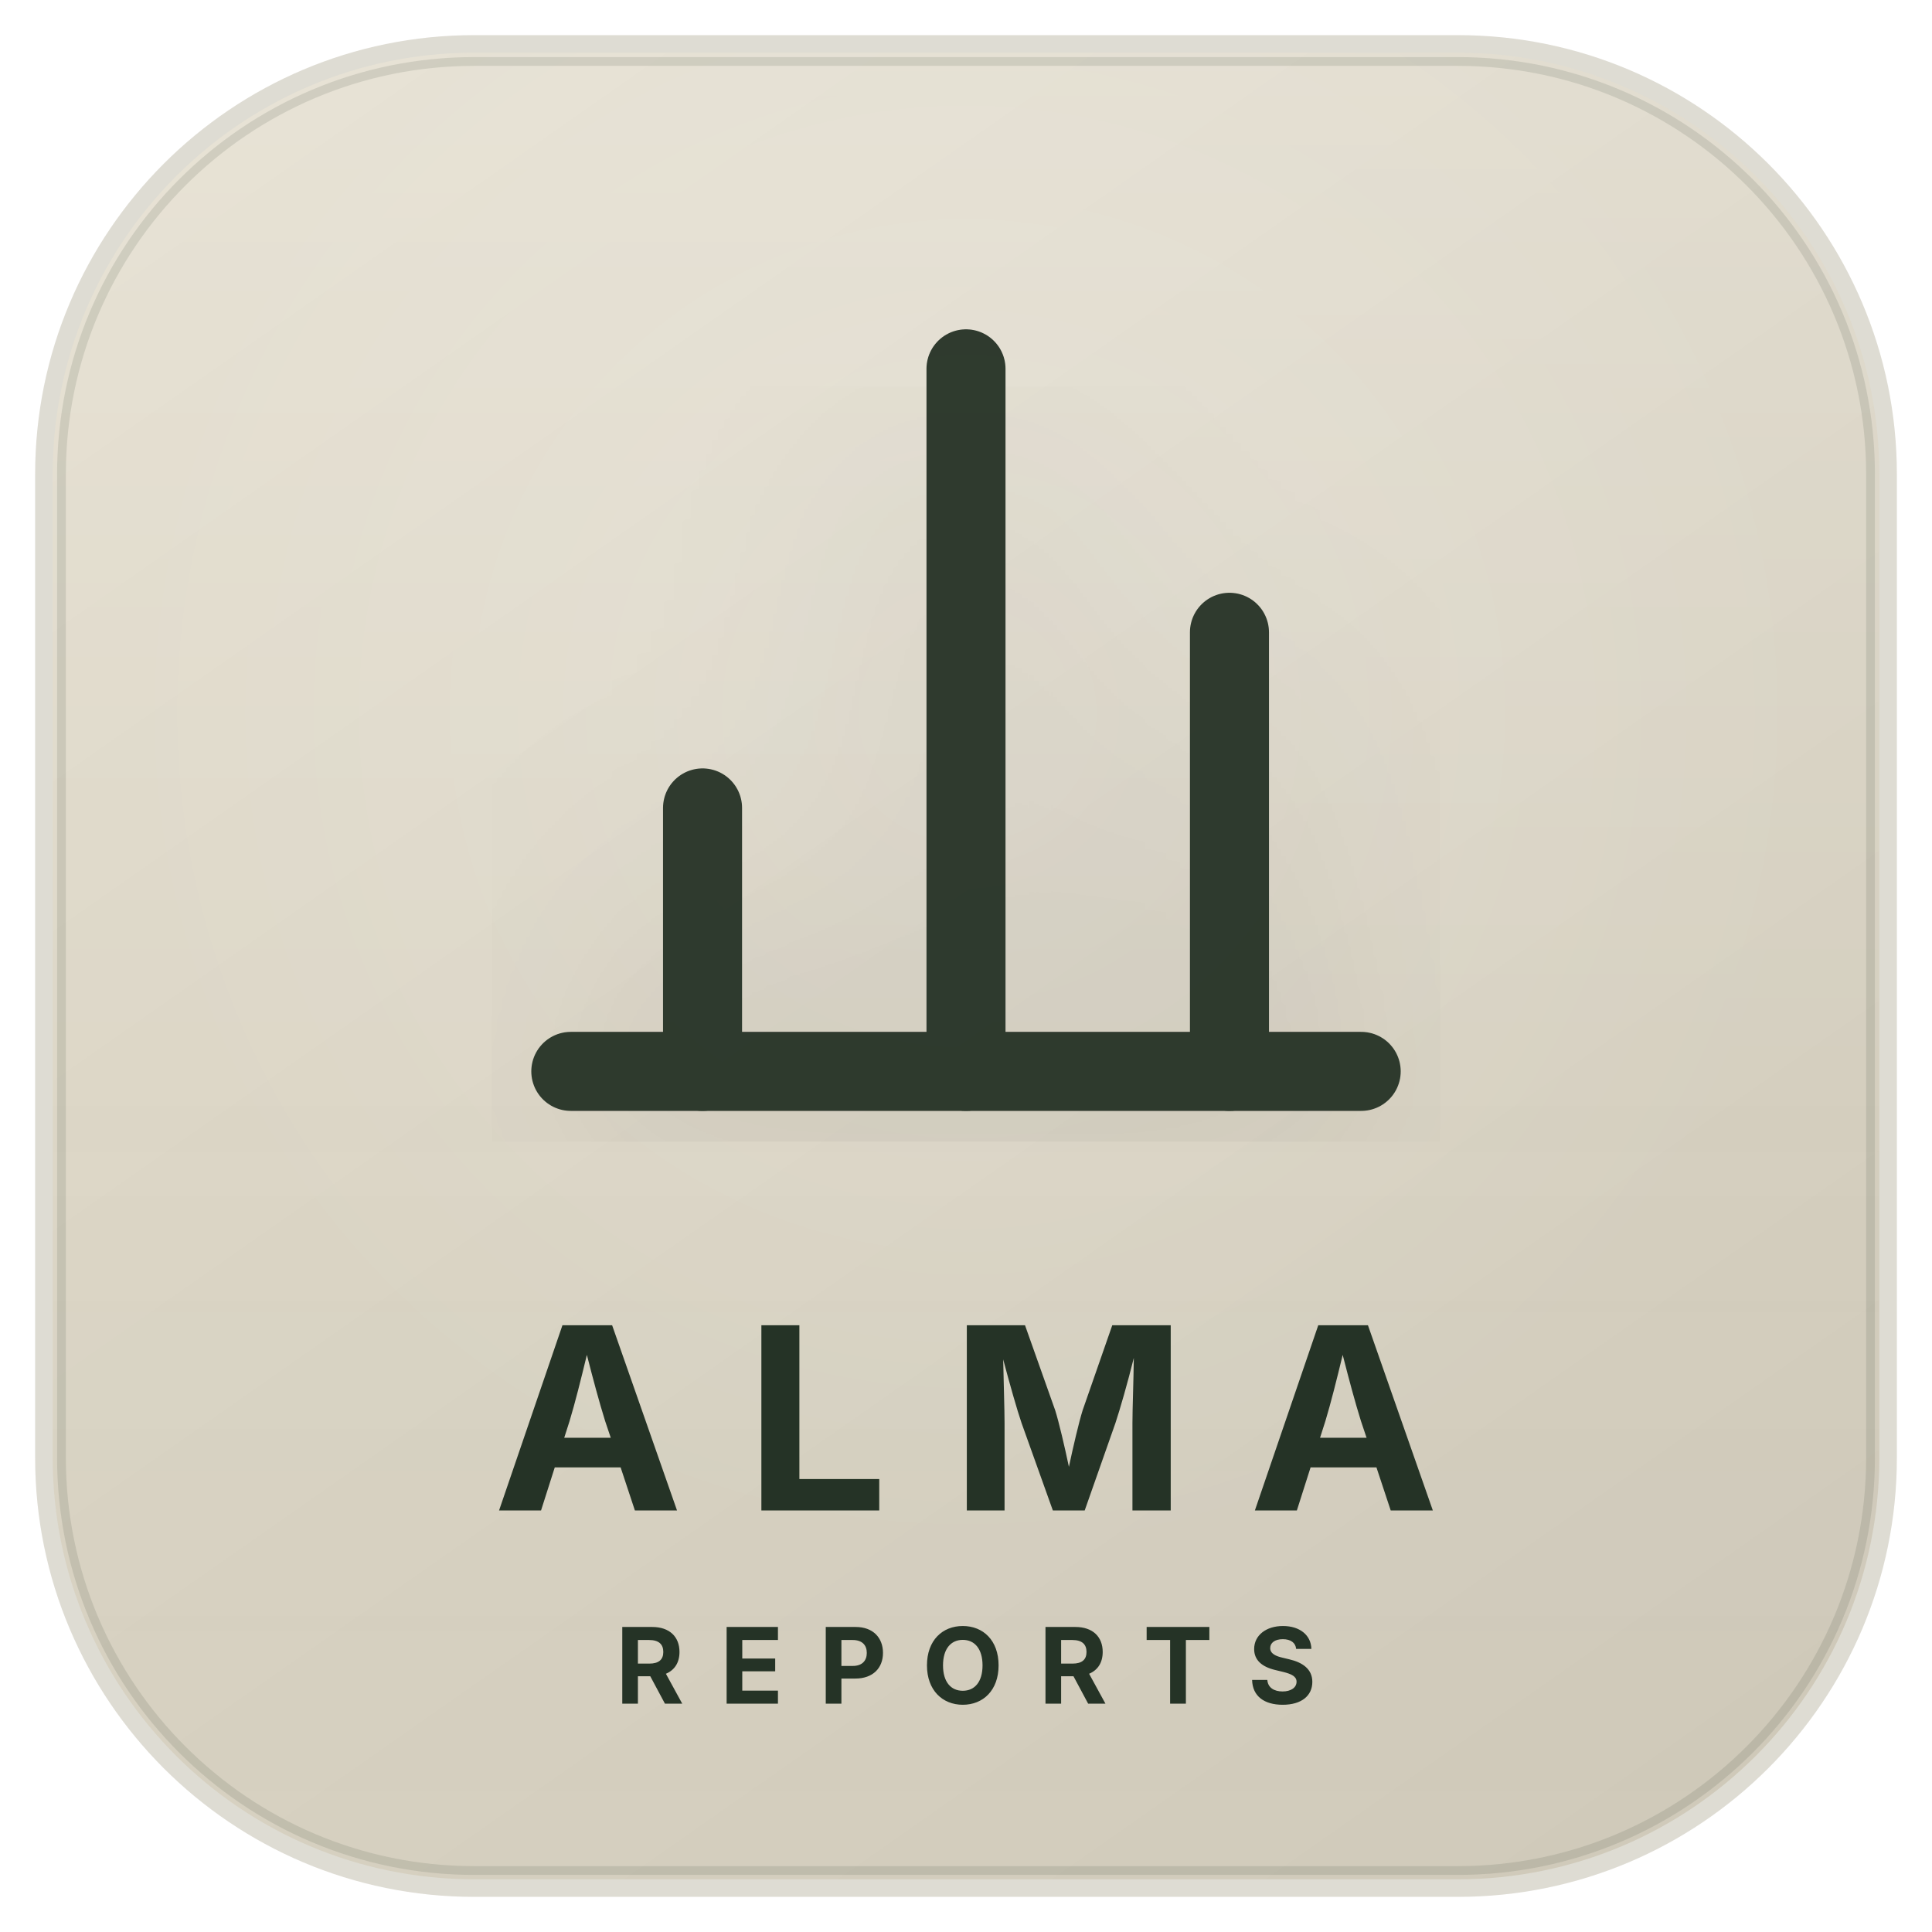
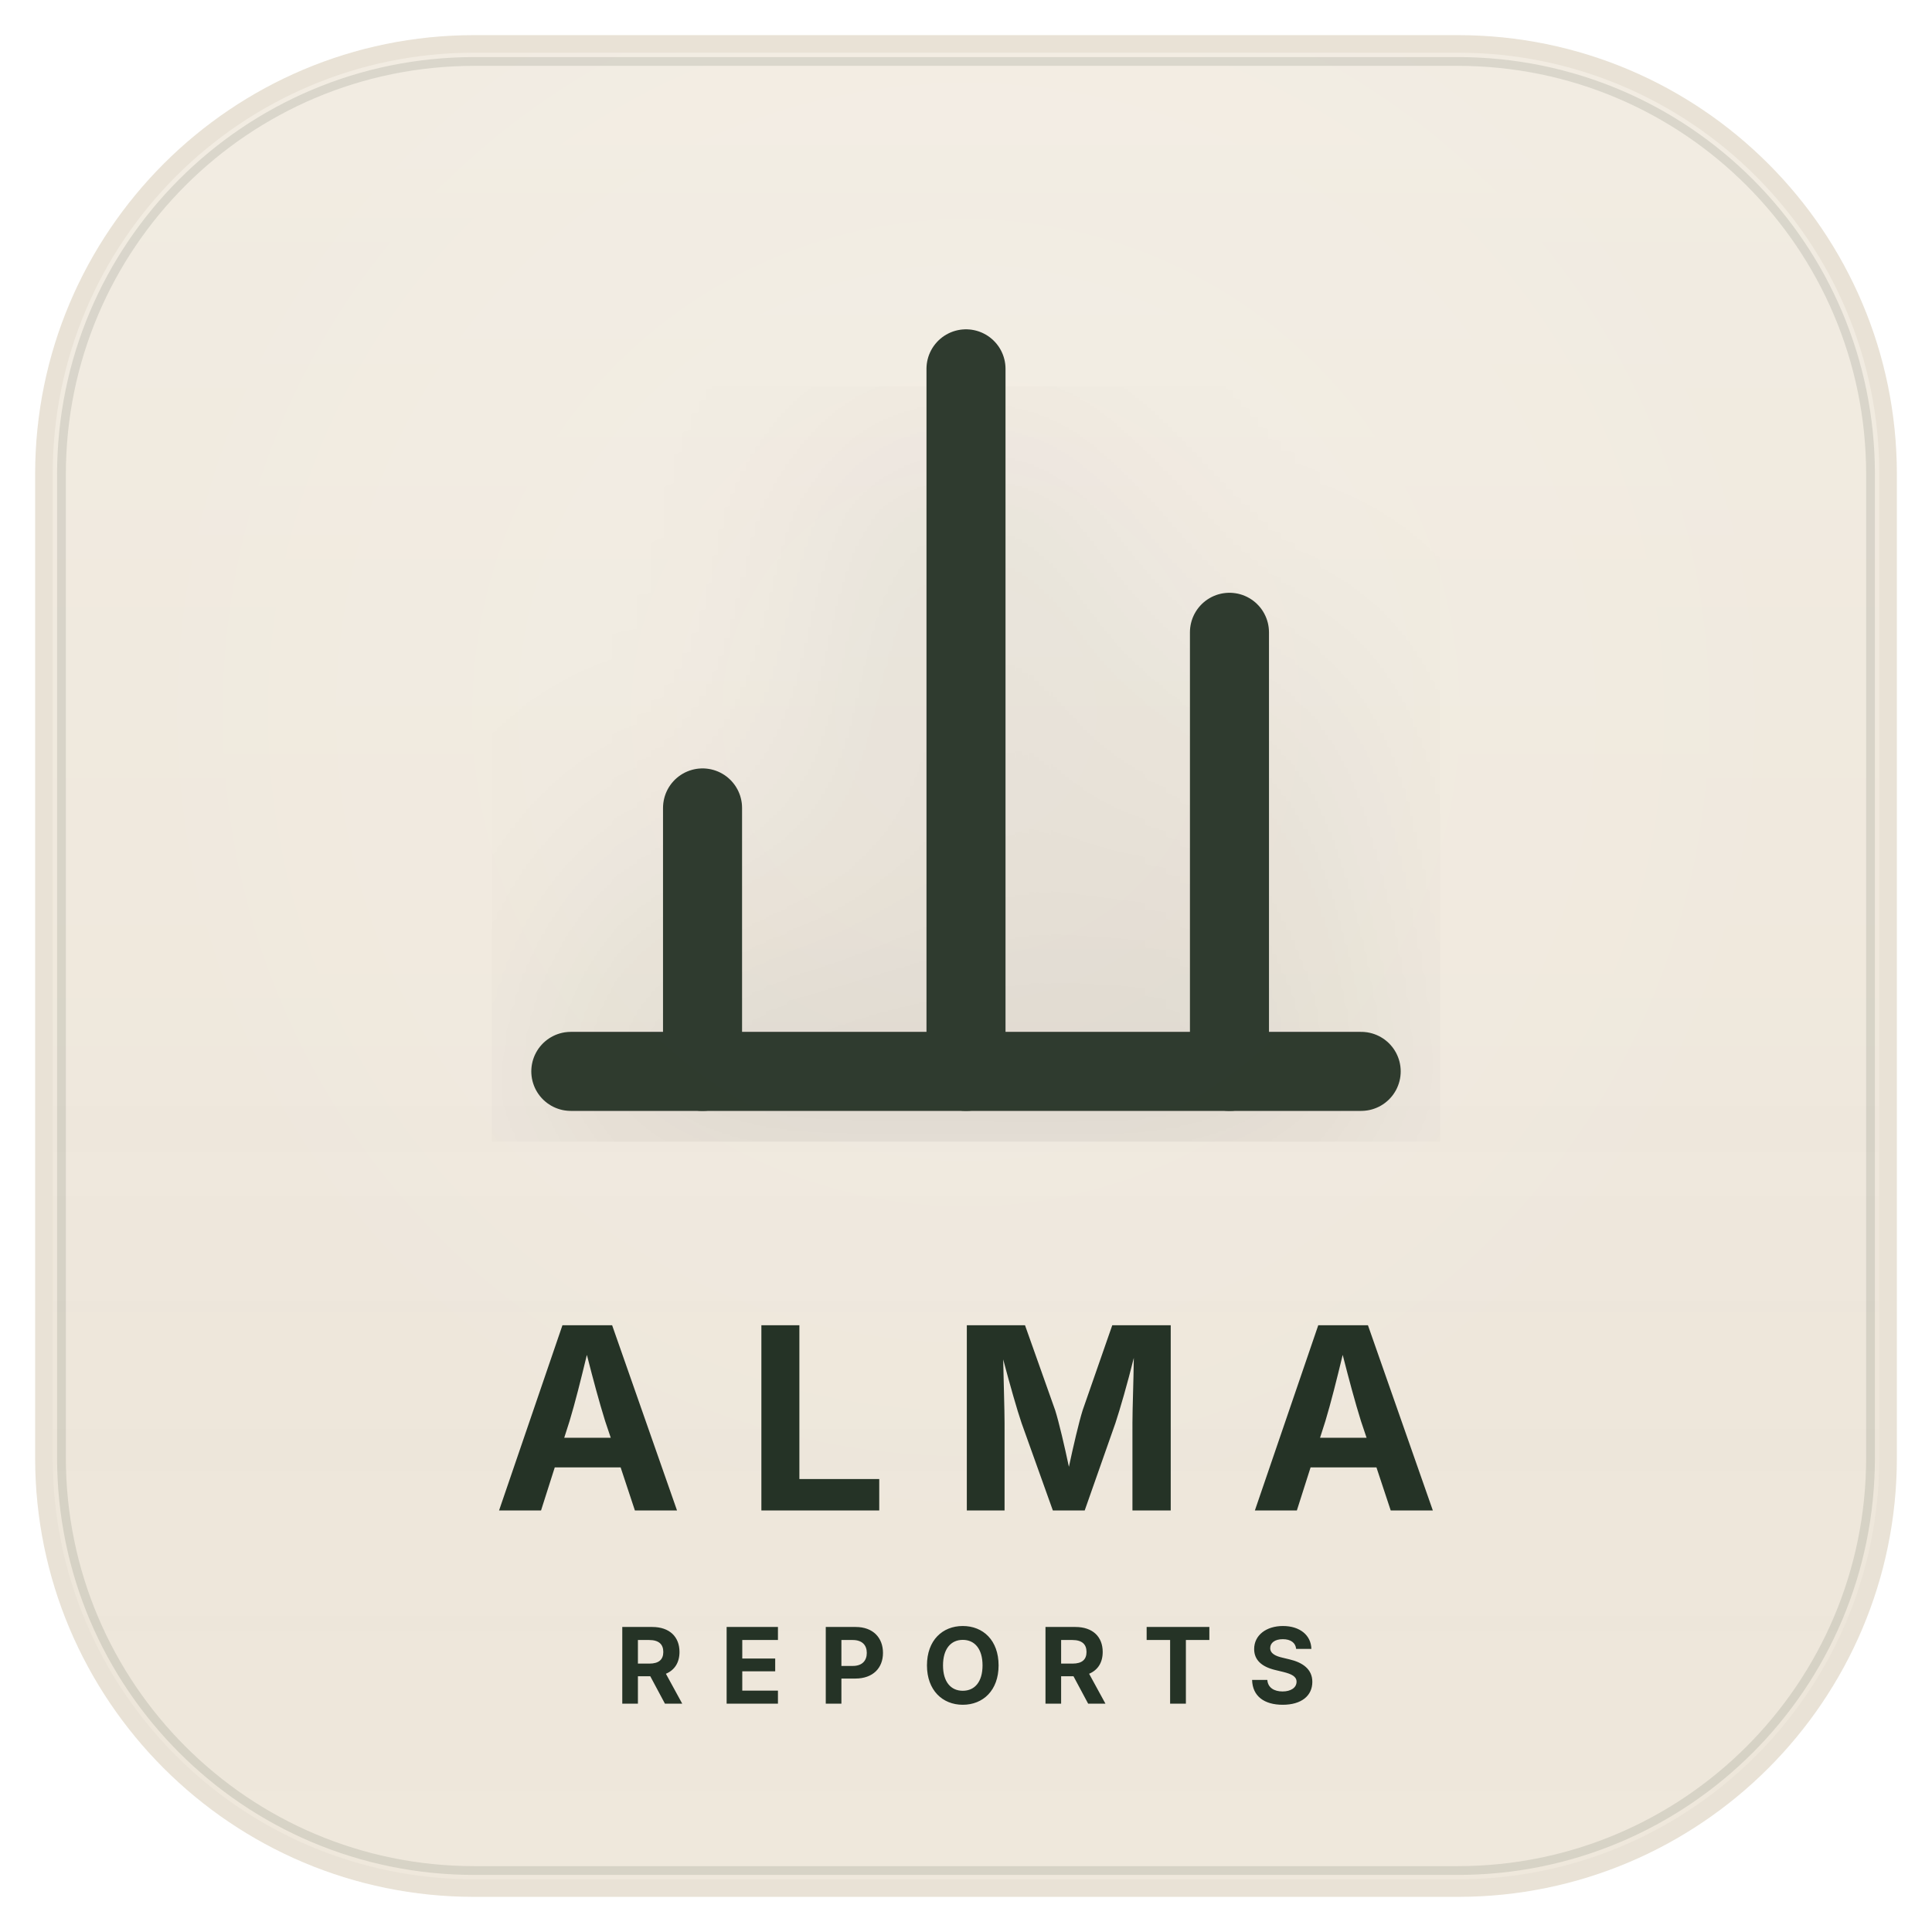
<svg xmlns="http://www.w3.org/2000/svg" viewBox="0 0 220 220" width="1024" height="1024">
  <defs>
    <linearGradient id="g_reports" x1="15%" y1="0%" x2="85%" y2="100%">
-       <stop offset="0%" stop-color="#E2DCCC" />
-       <stop offset="100%" stop-color="#D0CABA" />
+       <stop offset="0%" stop-color="#EFE8DC" />
+       <stop offset="100%" stop-color="#EFE8DC" />
    </linearGradient>
    <radialGradient id="rg_reports" cx="50%" cy="36%" r="48%">
      <stop offset="0%" stop-color="rgba(255,255,255,0.15)" />
      <stop offset="100%" stop-color="rgba(255,255,255,0)" />
    </radialGradient>
    <linearGradient id="sh_reports" x1="0" y1="0" x2="0" y2="1">
      <stop offset="0%" stop-color="rgba(255,255,255,0.18)" />
      <stop offset="55%" stop-color="rgba(255,255,255,0.02)" />
      <stop offset="100%" stop-color="rgba(0,0,0,0)" />
    </linearGradient>
    <filter id="f_reports">
-       <feDropShadow dx="0" dy="2" stdDeviation="3" flood-color="#253326" flood-opacity="0.12" />
+       <feDropShadow dx="0" dy="2" stdDeviation="3" flood-color="#000000" flood-opacity="0.18" />
    </filter>
  </defs>
-   <rect x="4" y="4" width="212" height="212" rx="50" fill="#BEB9A8" opacity="0.5" />
+   <rect x="4" y="4" width="212" height="212" rx="50" fill="#DDD3C0" opacity="0.65" />
  <rect x="6" y="6" width="208" height="208" rx="48" fill="url(#g_reports)" />
  <rect x="6" y="6" width="208" height="208" rx="48" fill="url(#rg_reports)" />
  <rect x="6" y="6" width="208" height="208" rx="48" fill="url(#sh_reports)" />
  <rect x="7" y="7" width="206" height="206" rx="47" fill="none" stroke="rgba(37, 51, 38, 0.12)" stroke-width="1" />
  <g transform="translate(50 22) scale(5.0)" fill="none" stroke="#253326" stroke-width="1.8" stroke-linecap="round" stroke-linejoin="round" opacity="0.95" filter="url(#f_reports)">
    <path d="M6 20V14M12 20V4M18 20V10" />
    <path d="M3 20h18" />
  </g>
  <text x="110" y="172" text-anchor="middle" fill="#253326" font-family="Inter,-apple-system,Helvetica Neue,Arial,sans-serif" font-size="29" font-weight="700" letter-spacing="7">ALMA</text>
  <text x="110" y="194" text-anchor="middle" fill="#253326" font-family="Inter,-apple-system,Helvetica Neue,Arial,sans-serif" font-size="12" font-weight="700" letter-spacing="4">REPORTS</text>
</svg>
